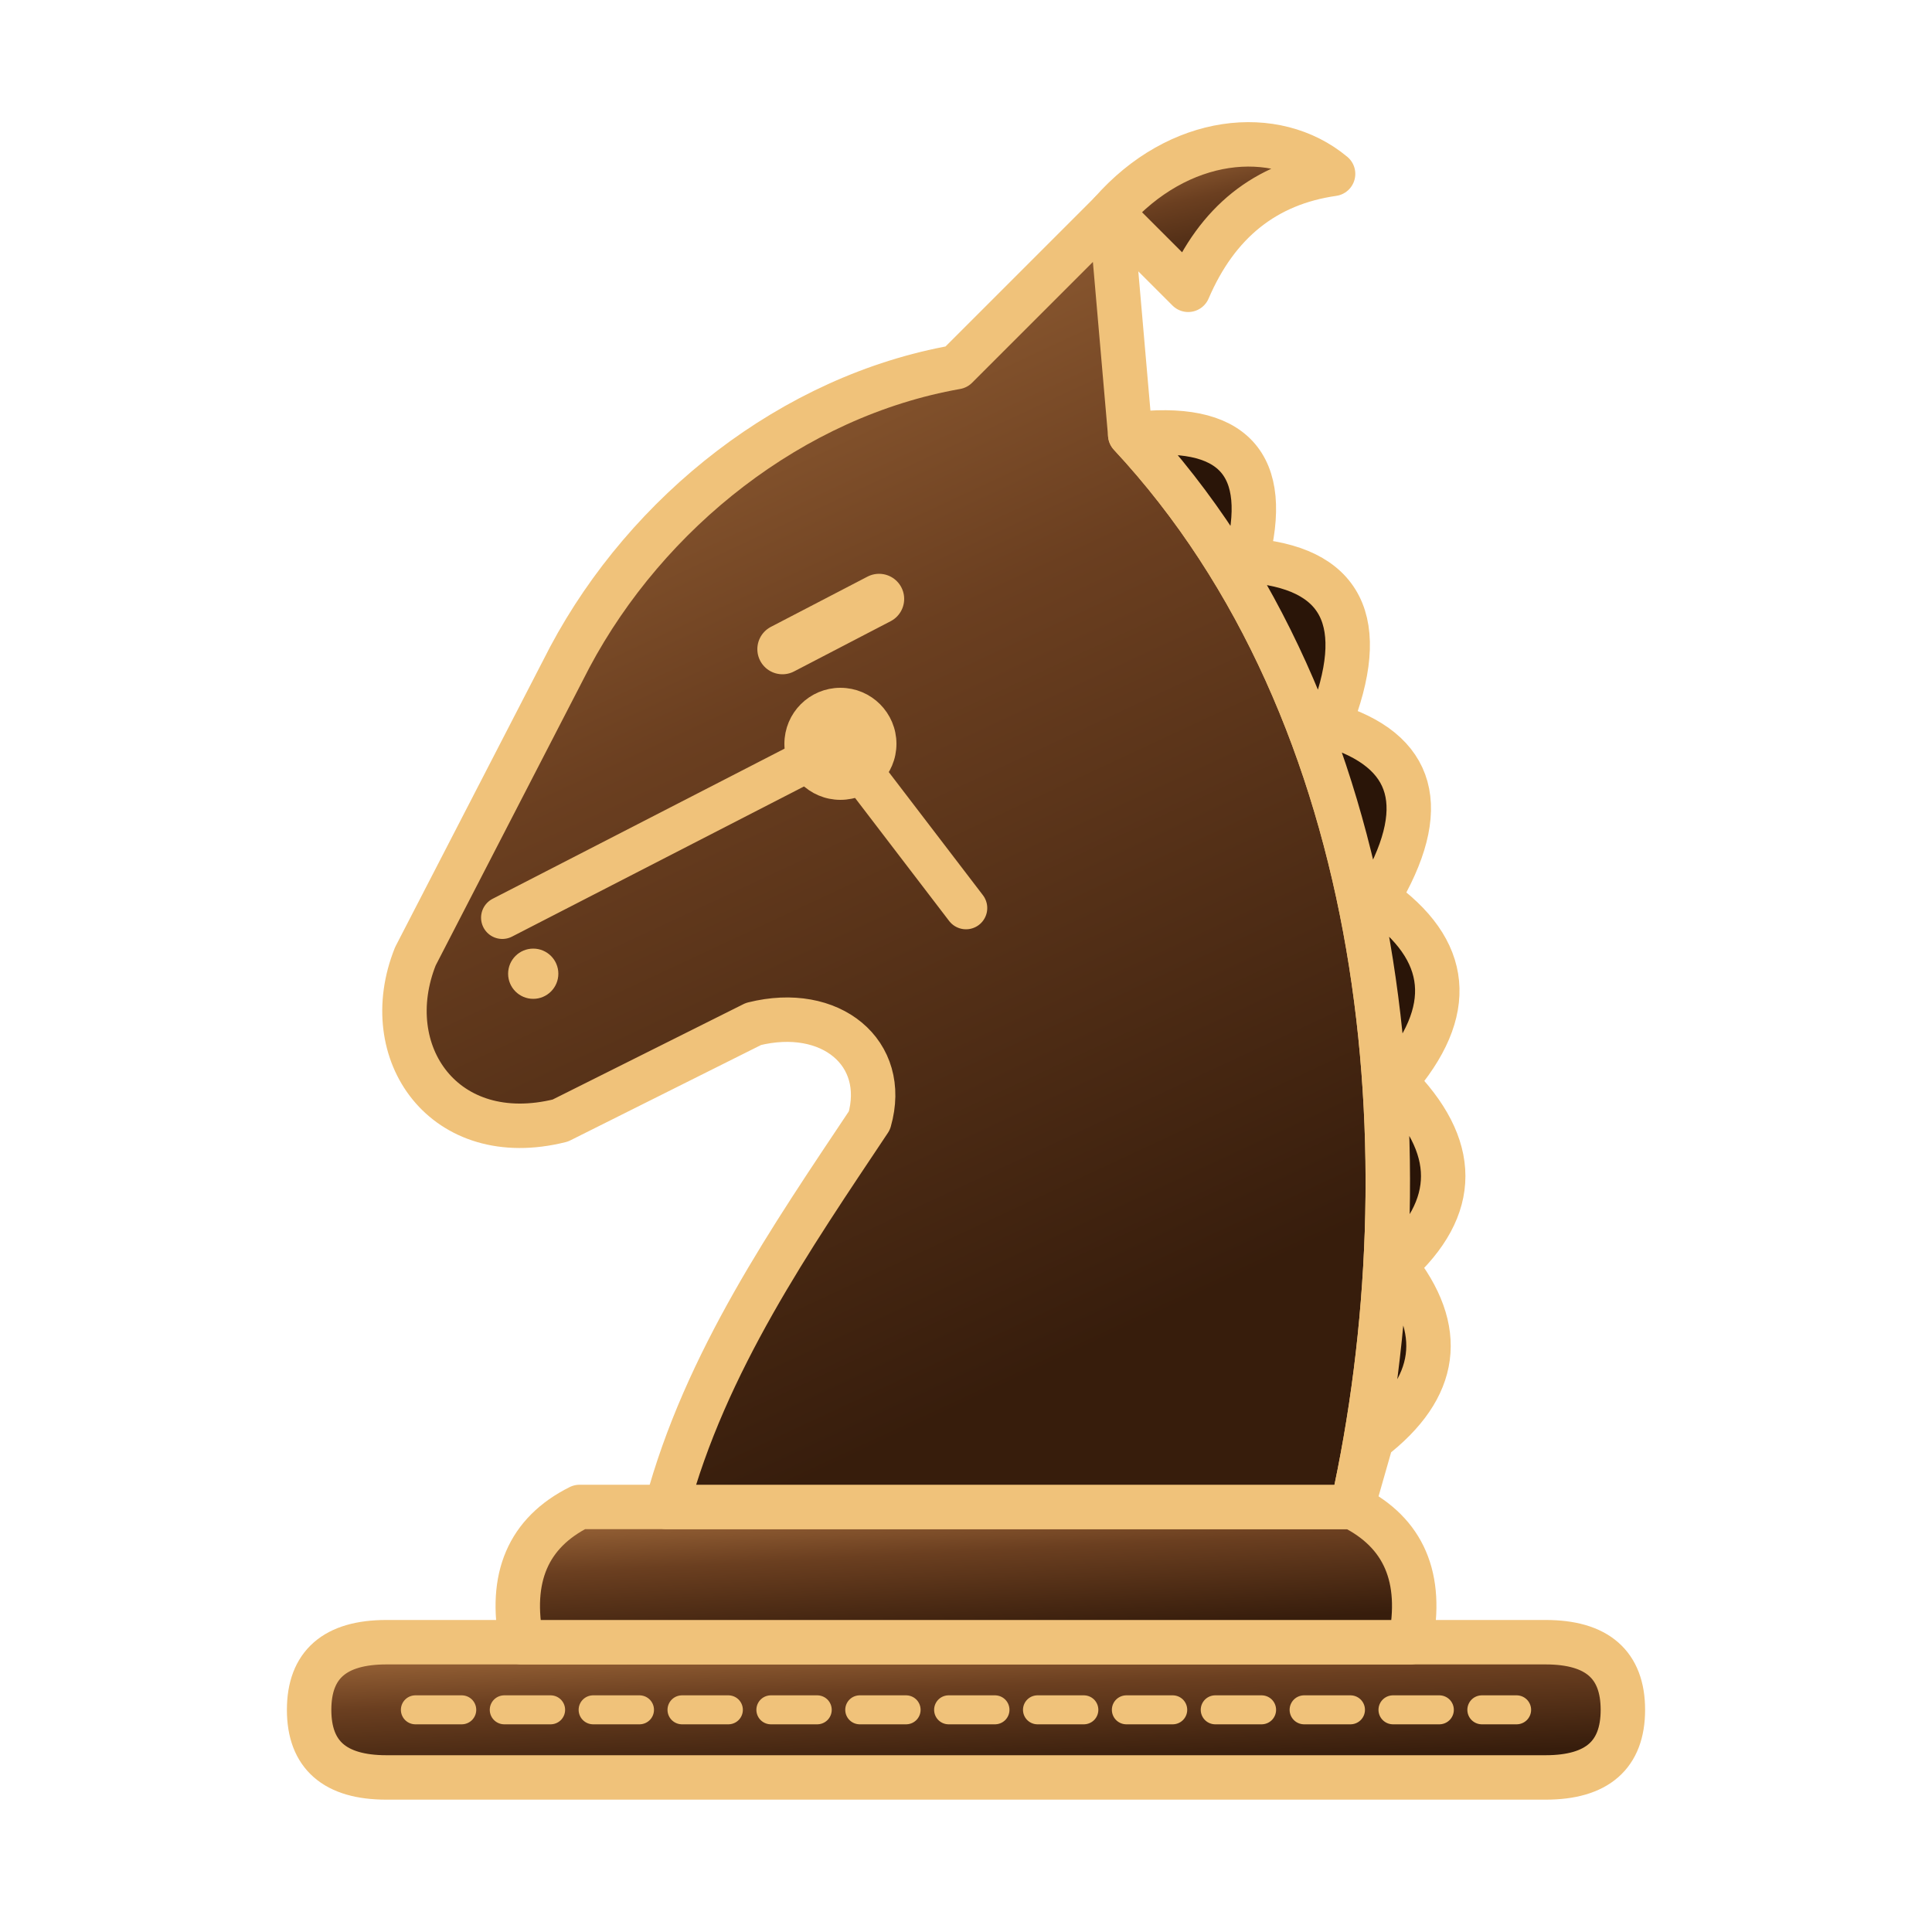
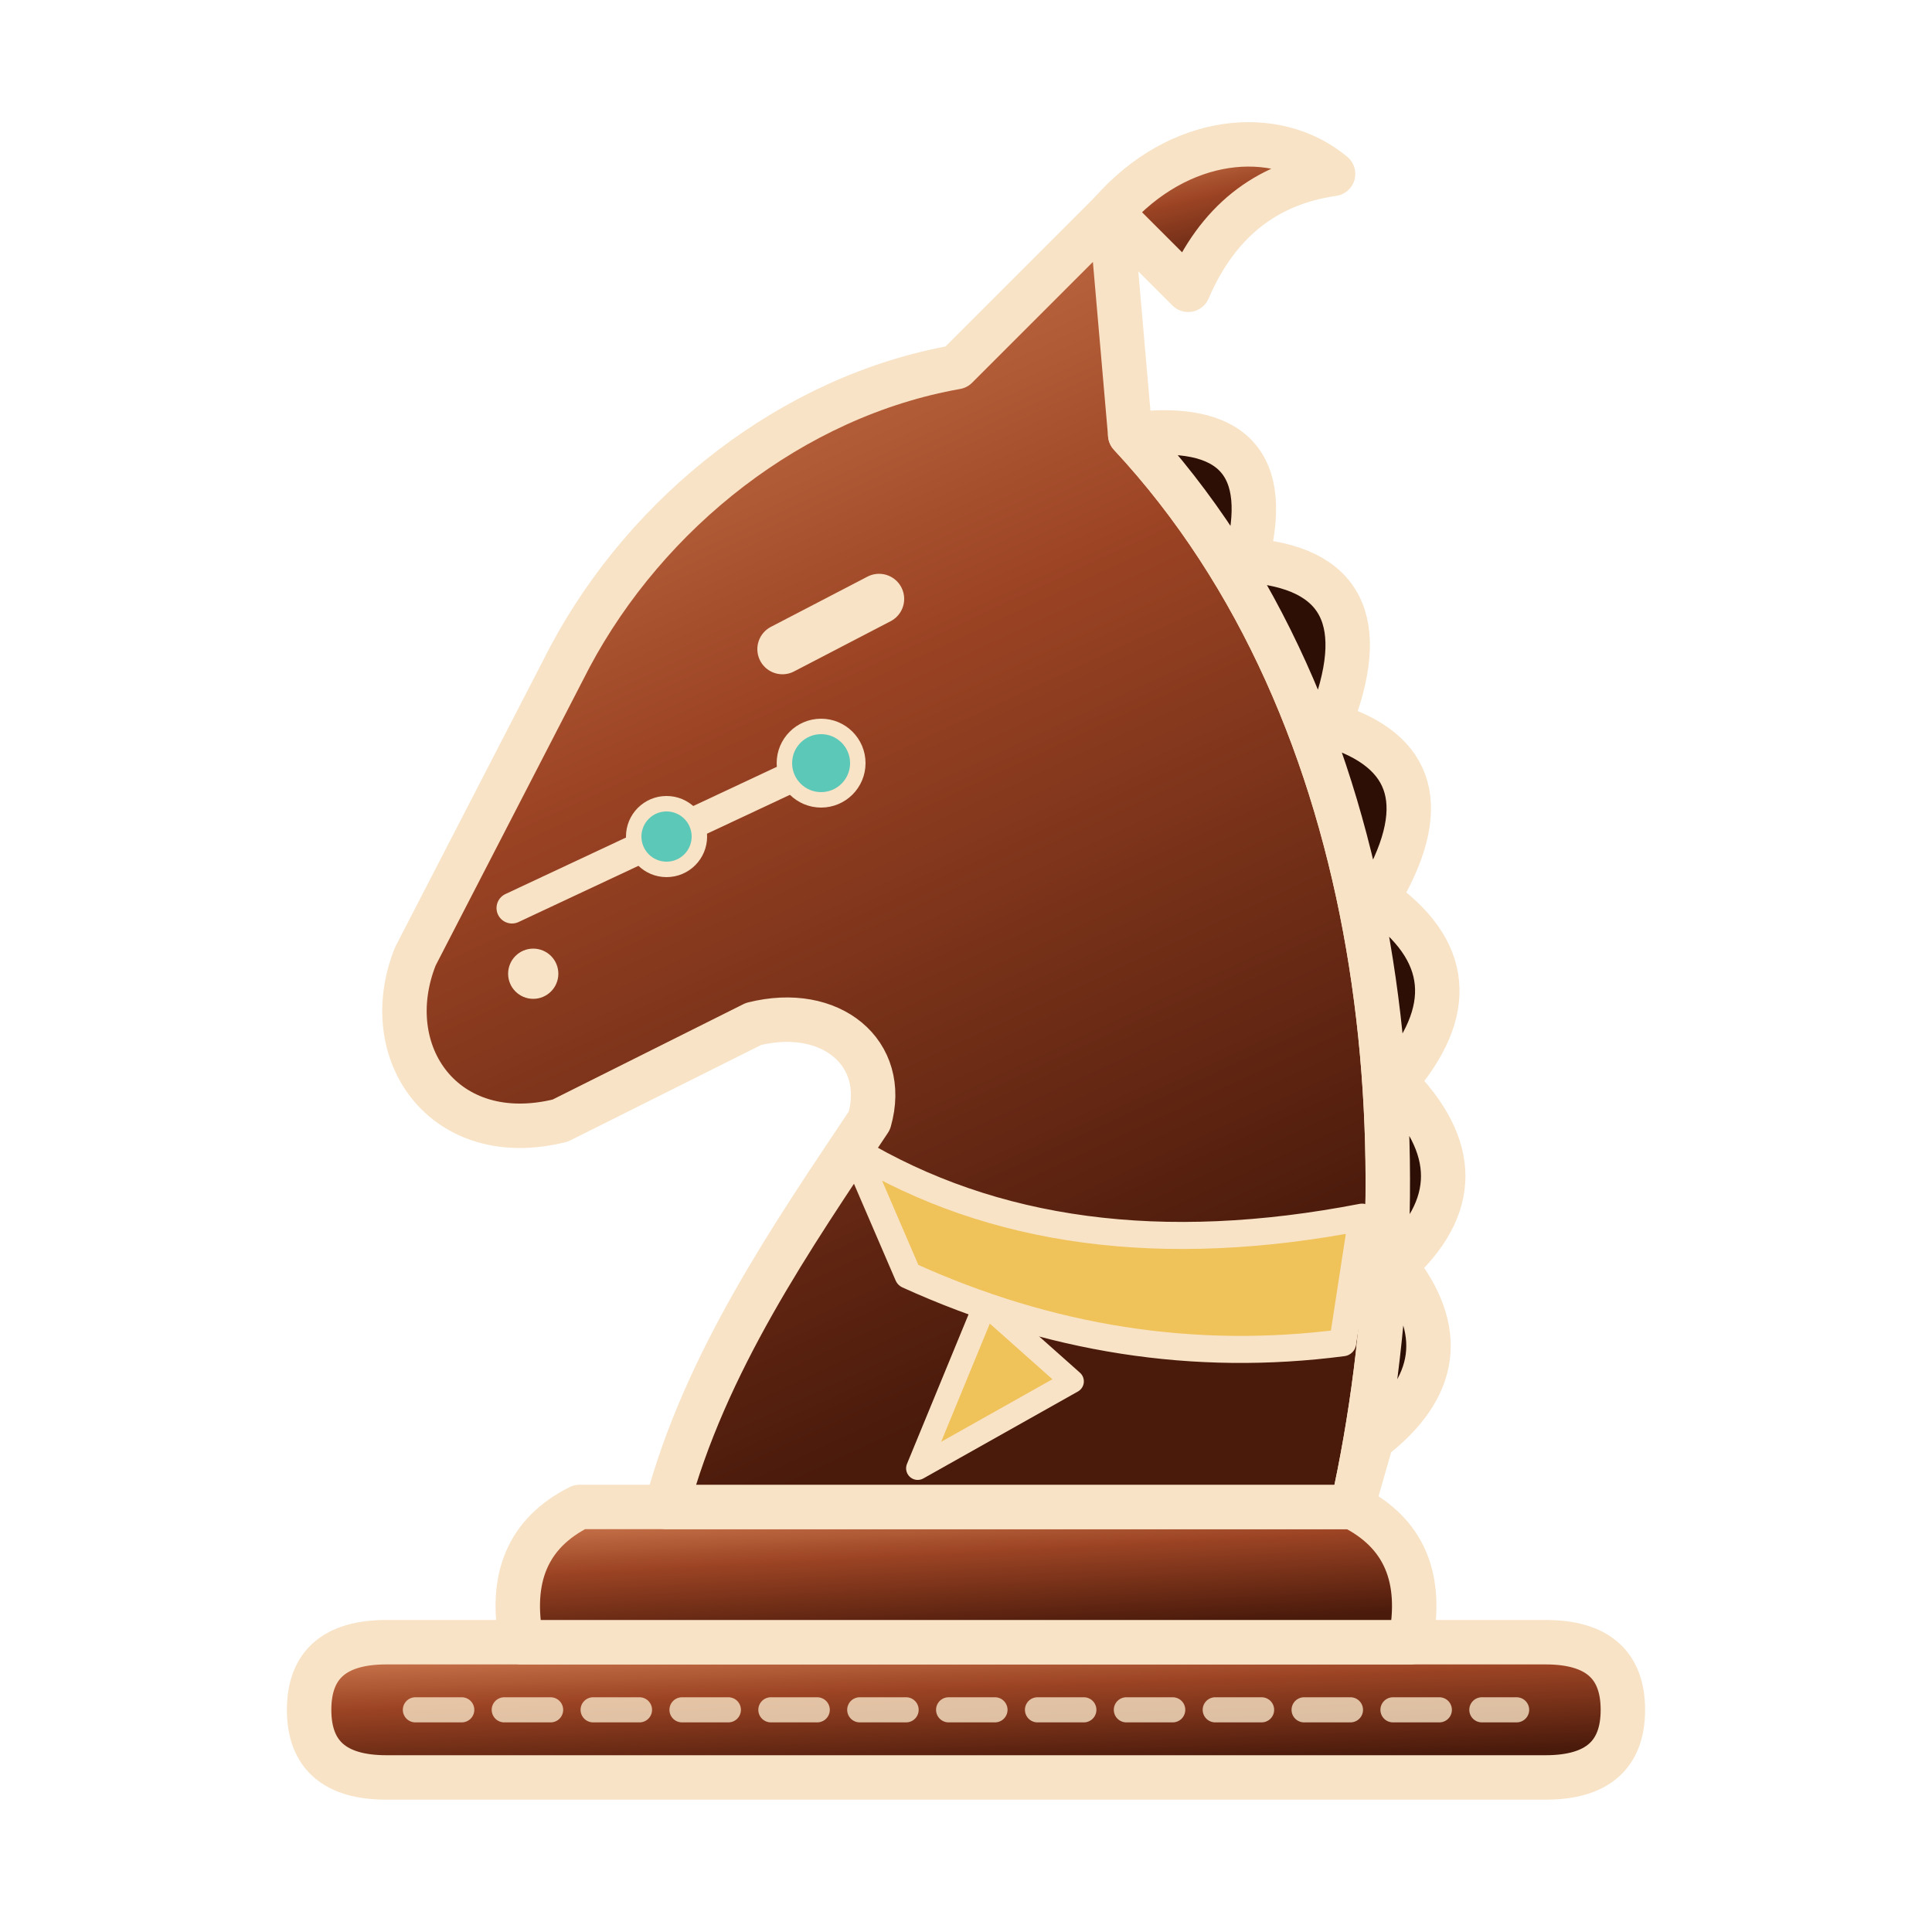
<svg xmlns="http://www.w3.org/2000/svg" viewBox="0 0 100 100">
  <defs>
    <linearGradient id="g" x1="0" y1="0" x2="0.35" y2="1">
-       <stop offset="0" stop-color="#a8703f" />
-       <stop offset="0.45" stop-color="#6b3f20" />
-       <stop offset="1" stop-color="#371d0c" />
+       <stop offset="0" stop-color="#d9875a" />
+       <stop offset="0.45" stop-color="#9c4424" />
+       <stop offset="1" stop-color="#4a1a0b" />
    </linearGradient>
  </defs>
-   <g stroke="#f0c27a" stroke-width="2.3" stroke-linejoin="round">
+   <g stroke="#f8e3c6" stroke-width="2.3" stroke-linejoin="round">
    <path d="M20 92H80Q84 92 84 88.5Q84 85 80 85H20Q16 85 16 88.5Q16 92 20 92Z" fill="url(#g)" />
-     <path d="M21.5 88.5H78.5" stroke="#f0c27a" stroke-width="1.5" stroke-dasharray="2.4 2.2" stroke-linecap="round" />
+     <path d="M21.5 88.5H78.5" stroke="#f8e3c6" stroke-width="1.3" stroke-dasharray="2.4 2.2" stroke-linecap="round" opacity="0.8" />
    <path d="M27 85H73Q74 80 70 78H30Q26 80 27 85Z" fill="url(#g)" />
    <path d="M70 78C74 60 72 37 58.5 22.5L57.5 11L49.5 19C41 20.5 33.5 26.5 29.5 34L21.5 49.5C19.5 54.5 23 59.5 29 58L39 53C43 52 46 54.5 45 58C41 64 36.5 70.5 34.5 78Z" fill="url(#g)" />
-     <path d="M58.5 22.5Q66.5 21.5 64.5 29Q72 29.5 68.8 37.5Q75.5 39.5 71.3 46.5Q77 50.5 72.2 56Q77.2 61 72.2 65.5Q76.2 70.5 71 74.5L70 78C74 60 72 37 58.5 22.5Z" fill="#2a1508" />
-     <path d="M26 47.5L43.5 38.5M43.5 38.5L50 47" fill="none" stroke="#f0c27a" stroke-width="2.2" stroke-linecap="round" />
-     <circle cx="43.5" cy="38.5" r="2.4" fill="#f0c27a" stroke-width="1" />
-     <path d="M40.5 33.6L45.5 31" fill="none" stroke="#f0c27a" stroke-width="2.6" stroke-linecap="round" />
-     <circle cx="27.6" cy="50.4" r="1.3" fill="#f0c27a" stroke="none" />
+     <path d="M58.5 22.5Q66.5 21.5 64.5 29Q72 29.5 68.8 37.5Q75.5 39.5 71.3 46.5Q77 50.5 72.2 56Q77.2 61 72.2 65.5Q76.2 70.5 71 74.5L70 78C74 60 72 37 58.5 22.5Z" fill="#2e0f05" />
+     <path d="M44.2 59.5Q55 66 70.5 63L69.5 69.5Q58 71 47 66Z" fill="#f0c25a" stroke-width="1.4" />
+     <path d="M51 67.5L47.5 76L55.5 71.5Z" fill="#f0c25a" stroke-width="1.2" />
+     <path d="M26.5 47L42.5 39.5" fill="none" stroke="#f8e3c6" stroke-width="1.6" stroke-linecap="round" />
+     <circle cx="34.5" cy="43.3" r="1.7" fill="#5cc8b8" stroke-width="0.8" />
+     <circle cx="42.5" cy="39.5" r="1.9" fill="#5cc8b8" stroke-width="0.8" />
+     <path d="M40.5 33.6L45.5 31" fill="none" stroke="#f8e3c6" stroke-width="2.6" stroke-linecap="round" />
+     <circle cx="27.6" cy="50.4" r="1.3" fill="#f8e3c6" stroke="none" />
    <path d="M57.5 11C61 7 66 6.5 69 9C65.5 9.5 63 11.5 61.5 15Z" fill="url(#g)" />
  </g>
</svg>
